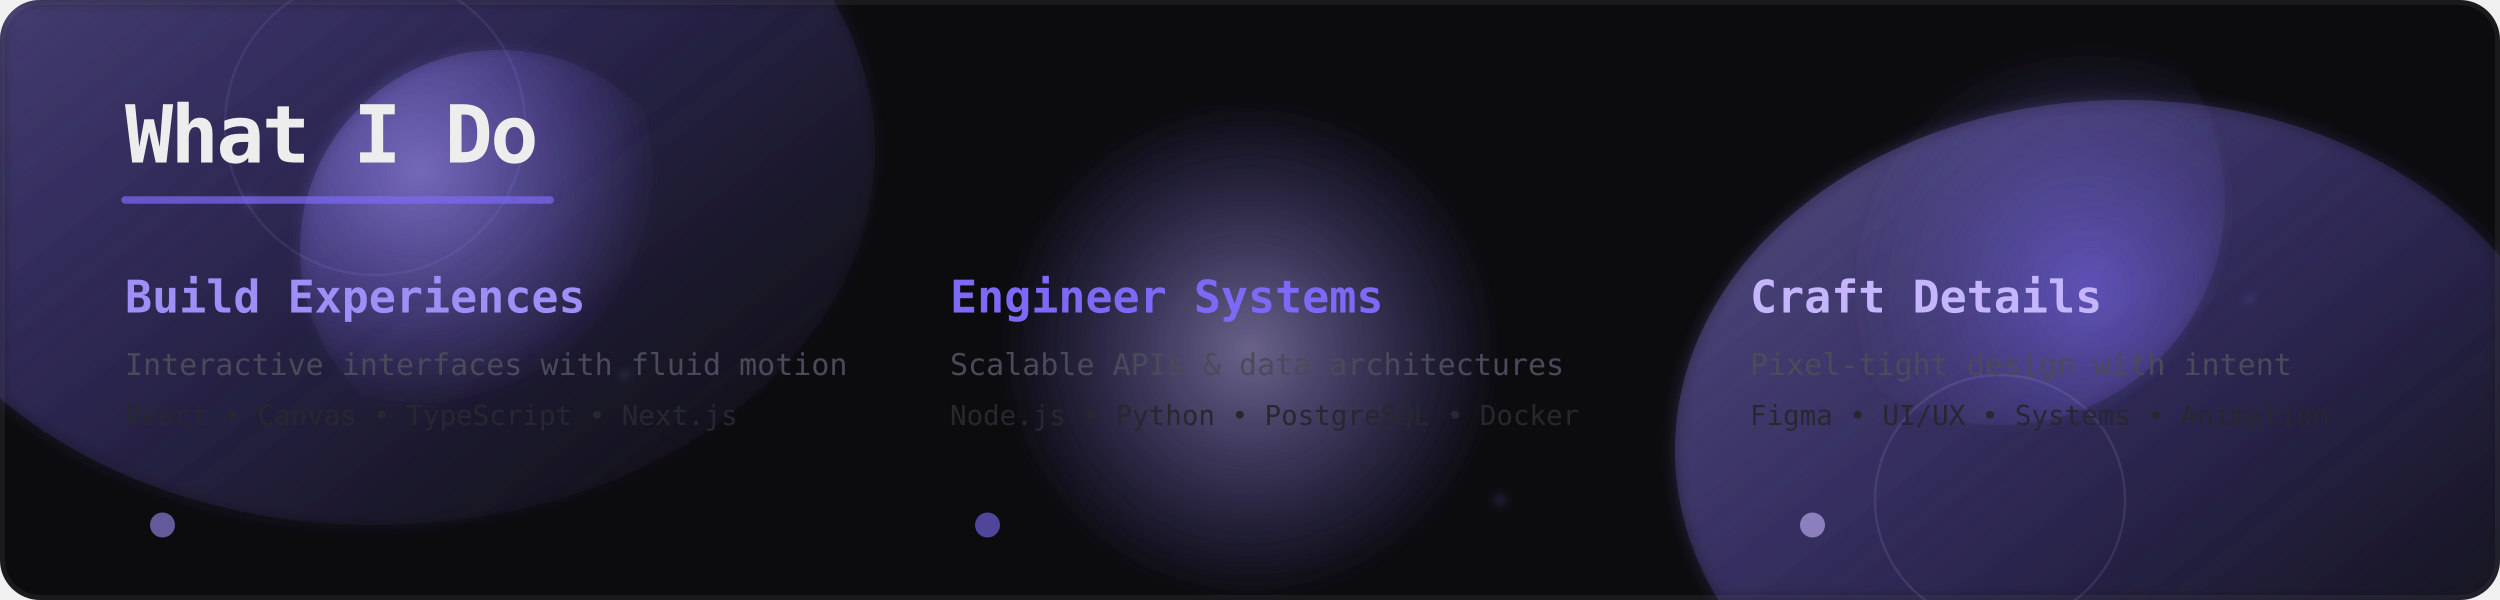
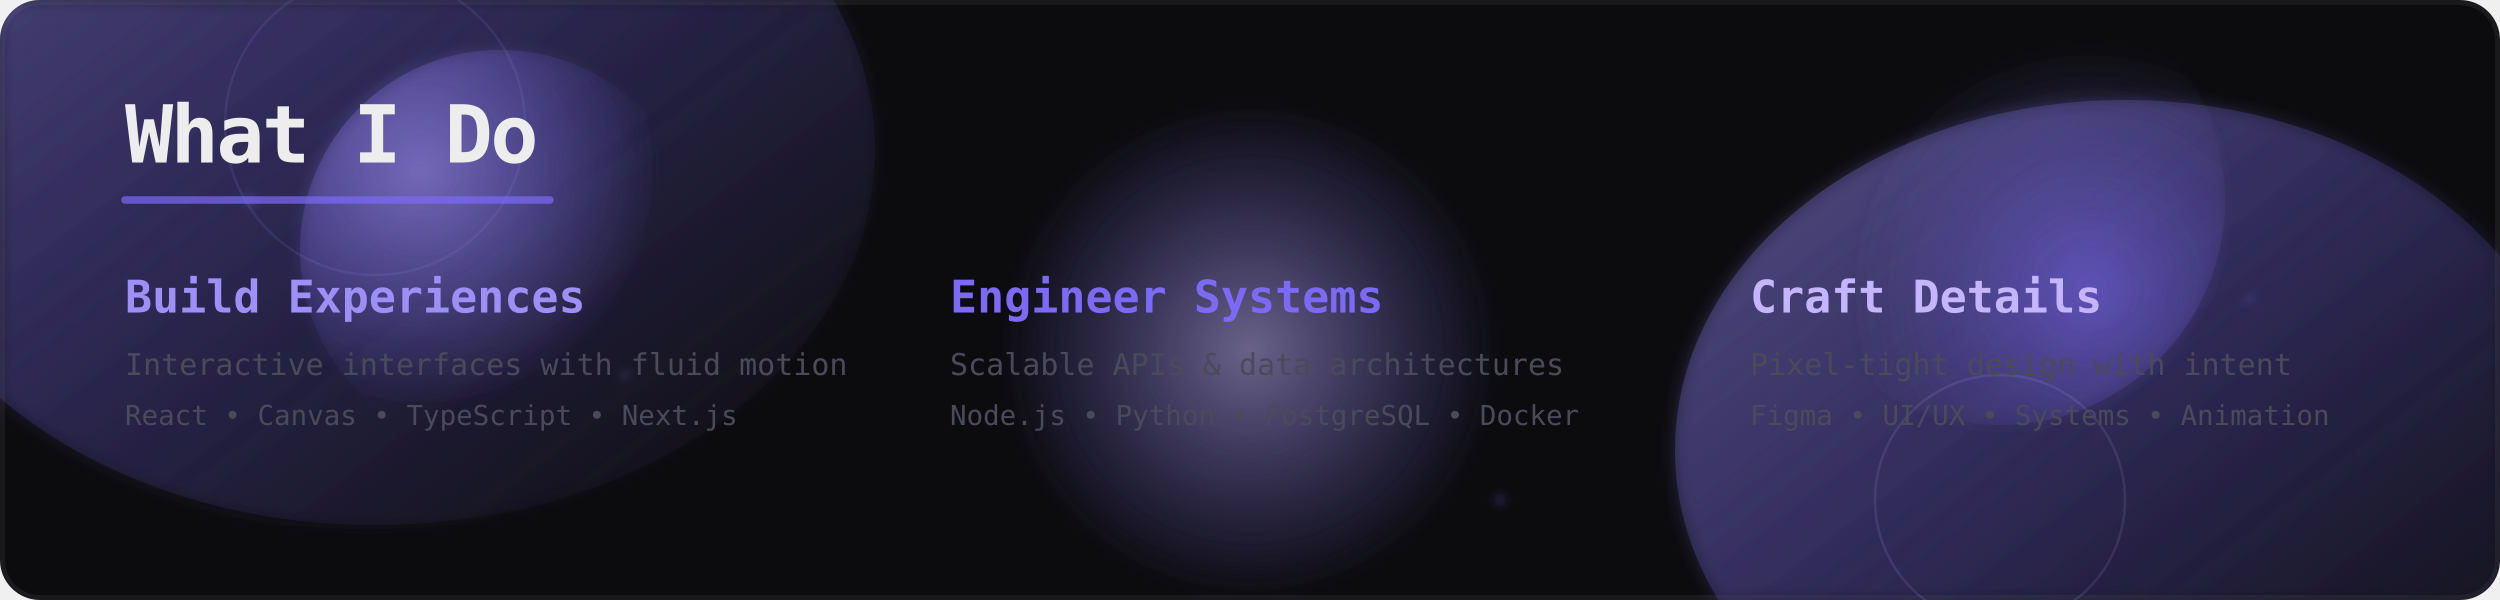
<svg xmlns="http://www.w3.org/2000/svg" width="1000" height="240" viewBox="0 0 1000 240" role="img" aria-label="What I Do">
  <defs>
    <linearGradient id="whatFlow1" x1="0%" y1="0%" x2="100%" y2="100%">
      <stop offset="0%" stop-color="#9d8ff5" stop-opacity="0.3" />
      <stop offset="50%" stop-color="#7c6af7" stop-opacity="0.15" />
      <stop offset="100%" stop-color="#5a4fa5" stop-opacity="0" />
    </linearGradient>
    <radialGradient id="whatPulse1" cx="30%" cy="30%" r="60%">
      <stop offset="0%" stop-color="#9d8ff5" stop-opacity="0.4" />
      <stop offset="100%" stop-color="#7c6af7" stop-opacity="0" />
    </radialGradient>
    <radialGradient id="whatPulse2" cx="50%" cy="50%" r="50%">
      <stop offset="0%" stop-color="#c4b5fd" stop-opacity="0.3" />
      <stop offset="100%" stop-color="#7c6af7" stop-opacity="0" />
    </radialGradient>
    <radialGradient id="whatPulse3" cx="70%" cy="70%" r="55%">
      <stop offset="0%" stop-color="#7c6af7" stop-opacity="0.35" />
      <stop offset="100%" stop-color="#5a4fa5" stop-opacity="0" />
    </radialGradient>
    <filter id="softGlow">
      <feGaussianBlur stdDeviation="3" result="b" />
      <feMerge>
        <feMergeNode in="b" />
        <feMergeNode in="SourceGraphic" />
      </feMerge>
    </filter>
    <filter id="particleGlow">
      <feGaussianBlur stdDeviation="2" />
    </filter>
    <clipPath id="clip">
      <rect width="1000" height="240" rx="16" />
    </clipPath>
  </defs>
  <rect width="1000" height="240" rx="16" fill="#0c0c0f" />
  <rect x="1" y="1" width="998" height="238" rx="15" fill="none" stroke="#ffffff" stroke-opacity="0.06" stroke-width="2" />
  <g clip-path="url(#clip)">
    <ellipse cx="150" cy="60" rx="200" ry="150" fill="url(#whatFlow1)" filter="url(#softGlow)">
      <animate attributeName="opacity" values="0.3;0.6;0.3" dur="7s" repeatCount="indefinite" />
    </ellipse>
    <ellipse cx="850" cy="180" rx="180" ry="140" fill="url(#whatFlow1)" filter="url(#softGlow)">
      <animate attributeName="opacity" values="0.2;0.5;0.2" dur="8s" repeatCount="indefinite" />
    </ellipse>
    <circle cx="200" cy="100" r="80" fill="url(#whatPulse1)" filter="url(#softGlow)">
      <animate attributeName="r" values="80;120;80" dur="6s" repeatCount="indefinite" />
      <animate attributeName="opacity" values="0.3;0.5;0.3" dur="6s" repeatCount="indefinite" />
    </circle>
    <circle cx="500" cy="140" r="100" fill="url(#whatPulse2)" filter="url(#softGlow)">
      <animate attributeName="r" values="100;150;100" dur="7s" repeatCount="indefinite" />
      <animate attributeName="opacity" values="0.2;0.4;0.2" dur="7s" repeatCount="indefinite" />
    </circle>
    <circle cx="800" cy="80" r="90" fill="url(#whatPulse3)" filter="url(#softGlow)">
      <animate attributeName="r" values="90;130;90" dur="6.5s" repeatCount="indefinite" />
      <animate attributeName="opacity" values="0.25;0.45;0.25" dur="6.5s" repeatCount="indefinite" />
    </circle>
    <g filter="url(#particleGlow)" opacity="0.5">
      <circle cx="100" cy="80" r="1.5" fill="#9d8ff5">
        <animate attributeName="cy" values="80;50;80" dur="5s" repeatCount="indefinite" />
        <animate attributeName="opacity" values="0.2;0.7;0.2" dur="5s" repeatCount="indefinite" />
      </circle>
      <circle cx="250" cy="150" r="1" fill="#c4b5fd">
        <animate attributeName="cy" values="150;110;150" dur="6s" repeatCount="indefinite" />
        <animate attributeName="opacity" values="0.3;0.8;0.3" dur="6s" repeatCount="indefinite" />
      </circle>
      <circle cx="600" cy="200" r="1.5" fill="#7c6af7">
        <animate attributeName="cy" values="200;160;200" dur="7s" repeatCount="indefinite" />
        <animate attributeName="opacity" values="0.25;0.6;0.25" dur="7s" repeatCount="indefinite" />
      </circle>
      <circle cx="900" cy="120" r="1" fill="#9d8ff5">
        <animate attributeName="cy" values="120;80;120" dur="5.5s" repeatCount="indefinite" />
        <animate attributeName="opacity" values="0.4;0.8;0.4" dur="5.5s" repeatCount="indefinite" />
      </circle>
    </g>
    <g opacity="0.12">
      <circle cx="150" cy="50" r="60" fill="none" stroke="#9d8ff5" stroke-width="1">
        <animate attributeName="r" values="60;80;60" dur="5s" repeatCount="indefinite" />
        <animate attributeName="opacity" values="0.3;0.1;0.3" dur="5s" repeatCount="indefinite" />
      </circle>
      <circle cx="800" cy="200" r="50" fill="none" stroke="#c4b5fd" stroke-width="1">
        <animate attributeName="r" values="50;70;50" dur="6s" repeatCount="indefinite" />
        <animate attributeName="opacity" values="0.25;0.08;0.25" dur="6s" repeatCount="indefinite" />
      </circle>
    </g>
    <g>
      <animateTransform attributeName="transform" type="translate" values="0 0;0 -2;0 0" dur="4s" repeatCount="indefinite" />
      <text x="50" y="65" font-family="Fira Code, monospace" font-size="32" font-weight="700" fill="#ededed" letter-spacing="-1">
        What I Do
      </text>
      <line x1="50" y1="80" x2="220" y2="80" stroke="#7c6af7" stroke-width="3" opacity="0.7" stroke-linecap="round" />
    </g>
    <g>
      <text x="50" y="125" font-family="Fira Code, monospace" font-size="18" font-weight="600" fill="#9d8ff5">
        Build Experiences
      </text>
      <text x="50" y="150" font-family="ui-monospace, SFMono-Regular, Menlo, Monaco, Consolas, monospace" font-size="12" fill="#4a4a5a">
        Interactive interfaces with fluid motion
      </text>
-       <text x="50" y="170" font-family="ui-monospace, SFMono-Regular, Menlo, Monaco, Consolas, monospace" font-size="11" fill="#272730">
+       <text x="50" y="170" font-family="ui-monospace, SFMono-Regular, Menlo, Monaco, Consolas, monospace" font-size="11" fill="#4a4a5a">
        React • Canvas • TypeScript • Next.js
      </text>
    </g>
    <g>
      <text x="380" y="125" font-family="Fira Code, monospace" font-size="18" font-weight="600" fill="#7c6af7">
        Engineer Systems
      </text>
      <text x="380" y="150" font-family="ui-monospace, SFMono-Regular, Menlo, Monaco, Consolas, monospace" font-size="12" fill="#4a4a5a">
        Scalable APIs &amp; data architectures
      </text>
-       <text x="380" y="170" font-family="ui-monospace, SFMono-Regular, Menlo, Monaco, Consolas, monospace" font-size="11" fill="#272730">
+       <text x="380" y="170" font-family="ui-monospace, SFMono-Regular, Menlo, Monaco, Consolas, monospace" font-size="11" fill="#4a4a5a">
        Node.js • Python • PostgreSQL • Docker
      </text>
    </g>
    <g>
      <text x="700" y="125" font-family="Fira Code, monospace" font-size="18" font-weight="600" fill="#c4b5fd">
        Craft Details
      </text>
      <text x="700" y="150" font-family="ui-monospace, SFMono-Regular, Menlo, Monaco, Consolas, monospace" font-size="12" fill="#4a4a5a">
        Pixel-tight design with intent
      </text>
-       <text x="700" y="170" font-family="ui-monospace, SFMono-Regular, Menlo, Monaco, Consolas, monospace" font-size="11" fill="#272730">
+       <text x="700" y="170" font-family="ui-monospace, SFMono-Regular, Menlo, Monaco, Consolas, monospace" font-size="11" fill="#4a4a5a">
        Figma • UI/UX • Systems • Animation
      </text>
    </g>
-     <circle cx="65" cy="210" r="5" fill="#9d8ff5" opacity="0.6">
-       <animate attributeName="r" values="5;7;5" dur="2s" repeatCount="indefinite" />
-     </circle>
-     <circle cx="395" cy="210" r="5" fill="#7c6af7" opacity="0.6">
-       <animate attributeName="r" values="5;7;5" dur="2.2s" repeatCount="indefinite" />
-     </circle>
-     <circle cx="725" cy="210" r="5" fill="#c4b5fd" opacity="0.6">
-       <animate attributeName="r" values="5;7;5" dur="2.4s" repeatCount="indefinite" />
-     </circle>
  </g>
</svg>
